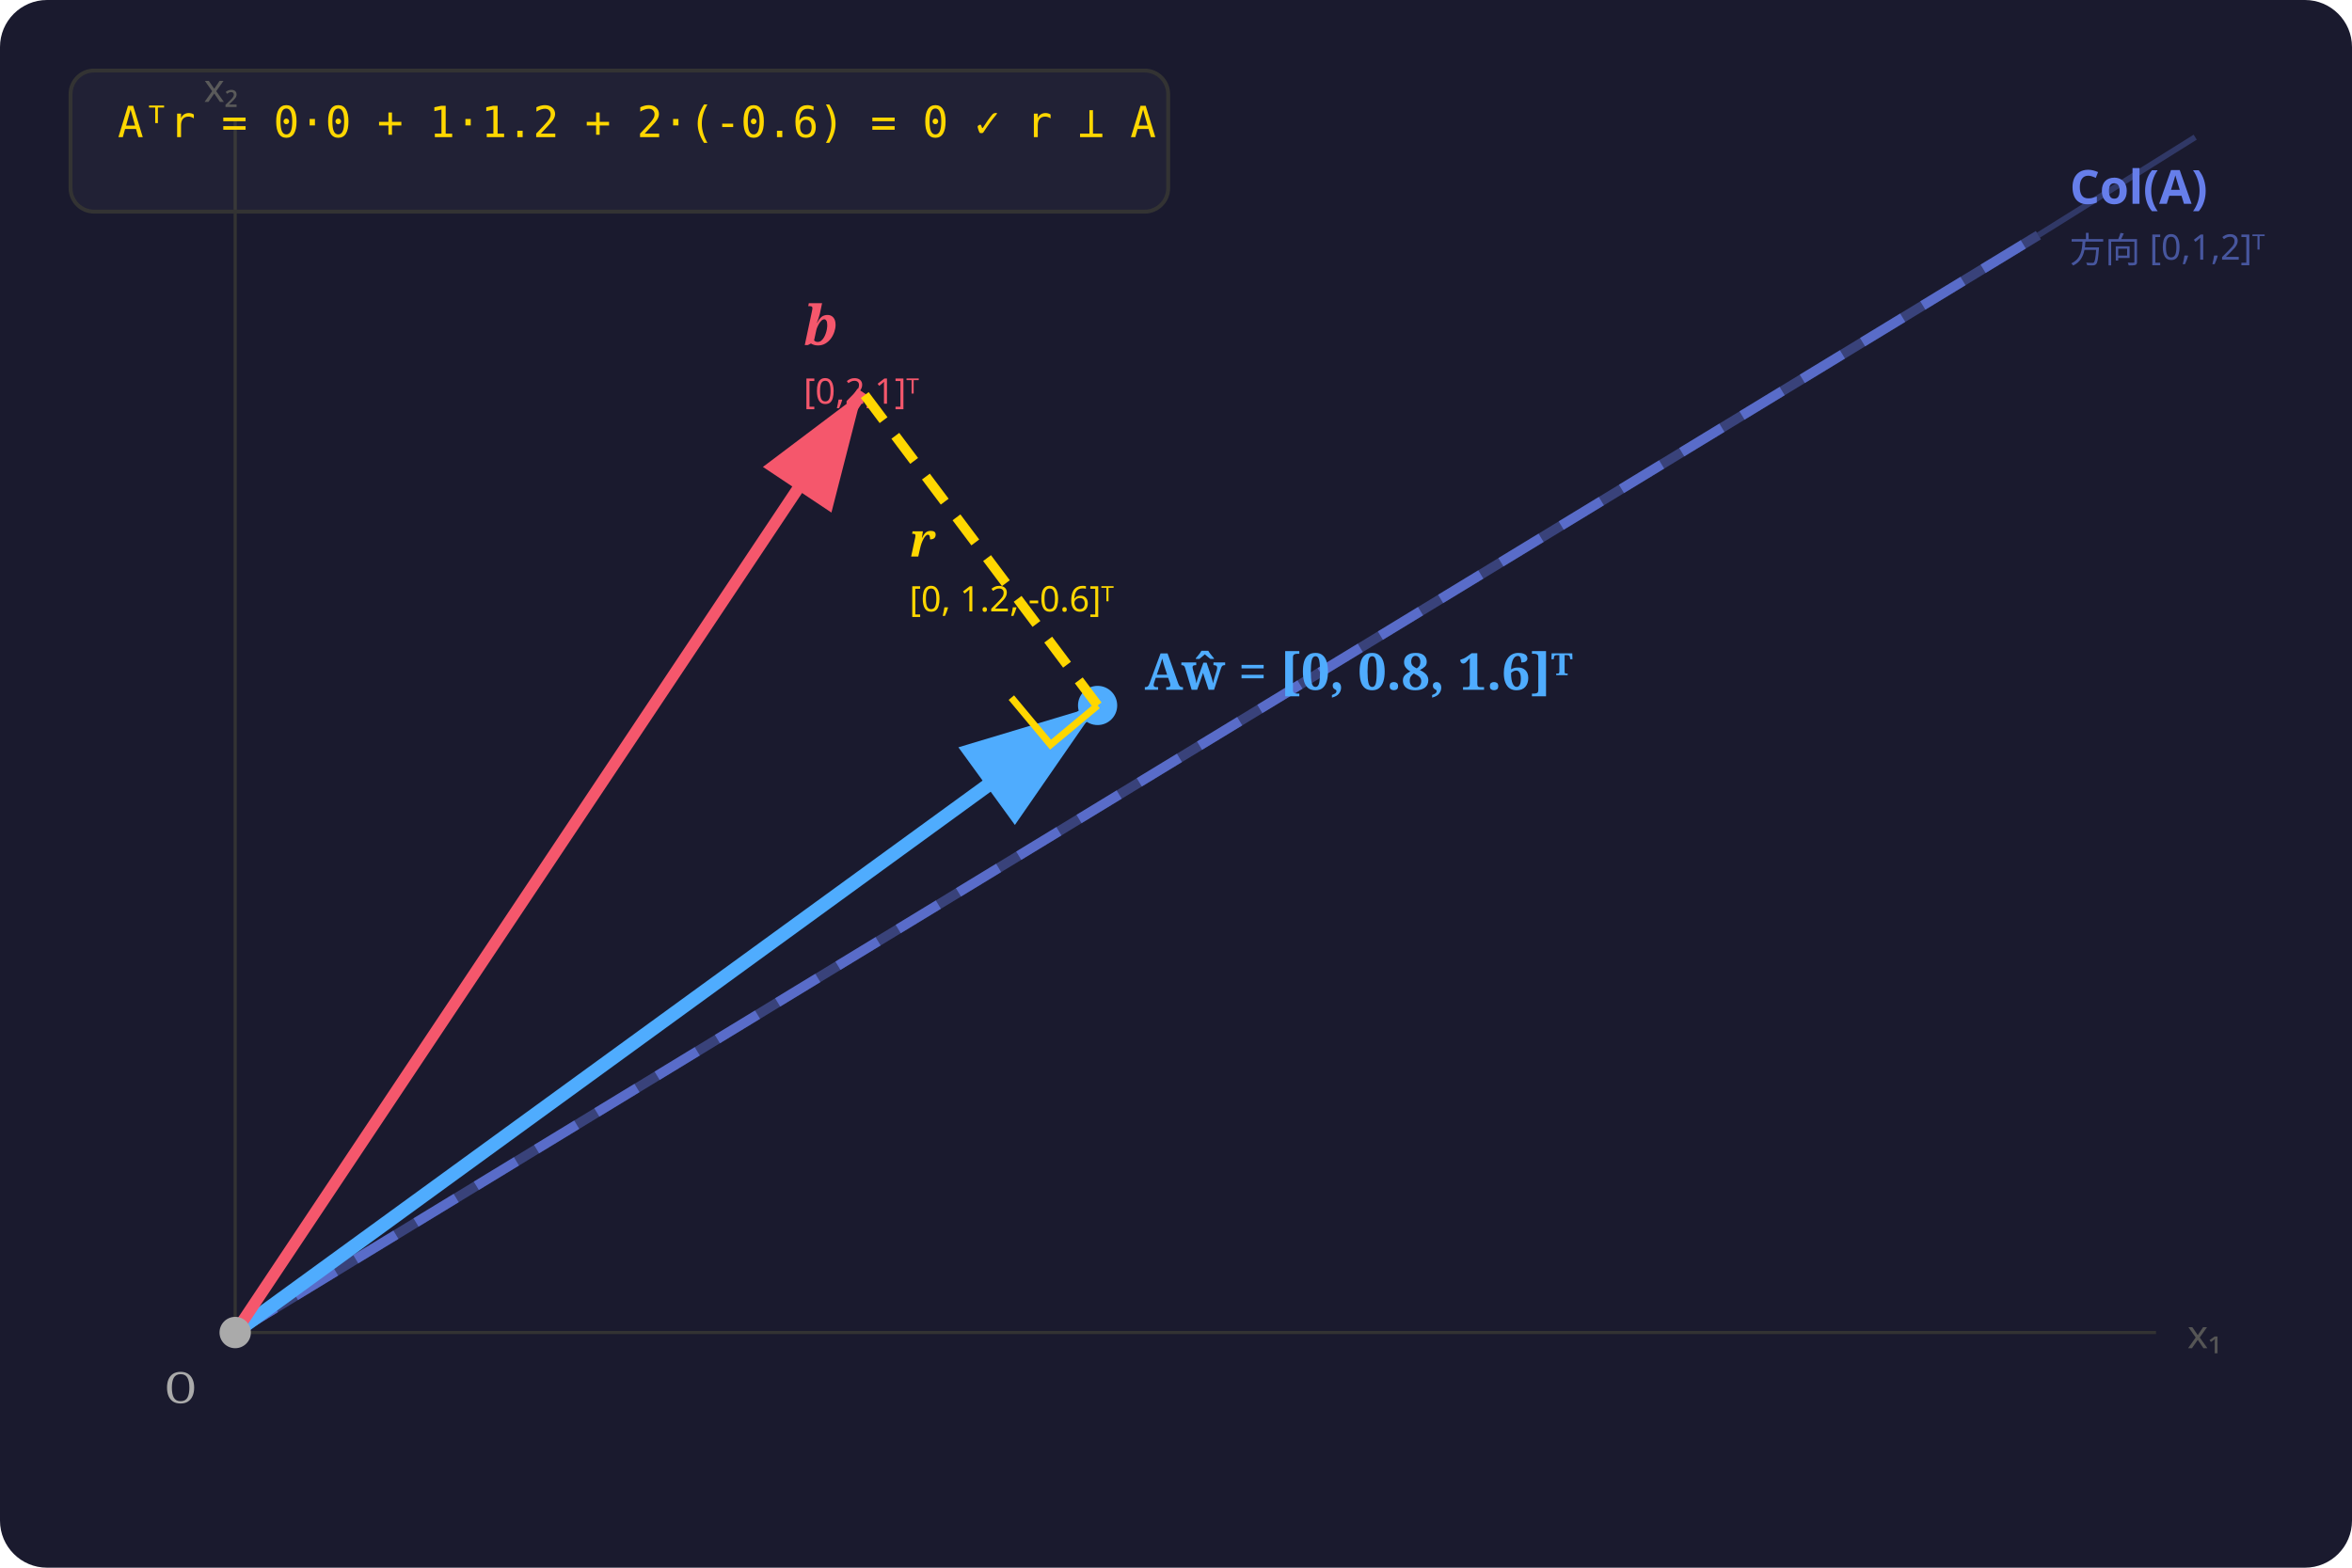
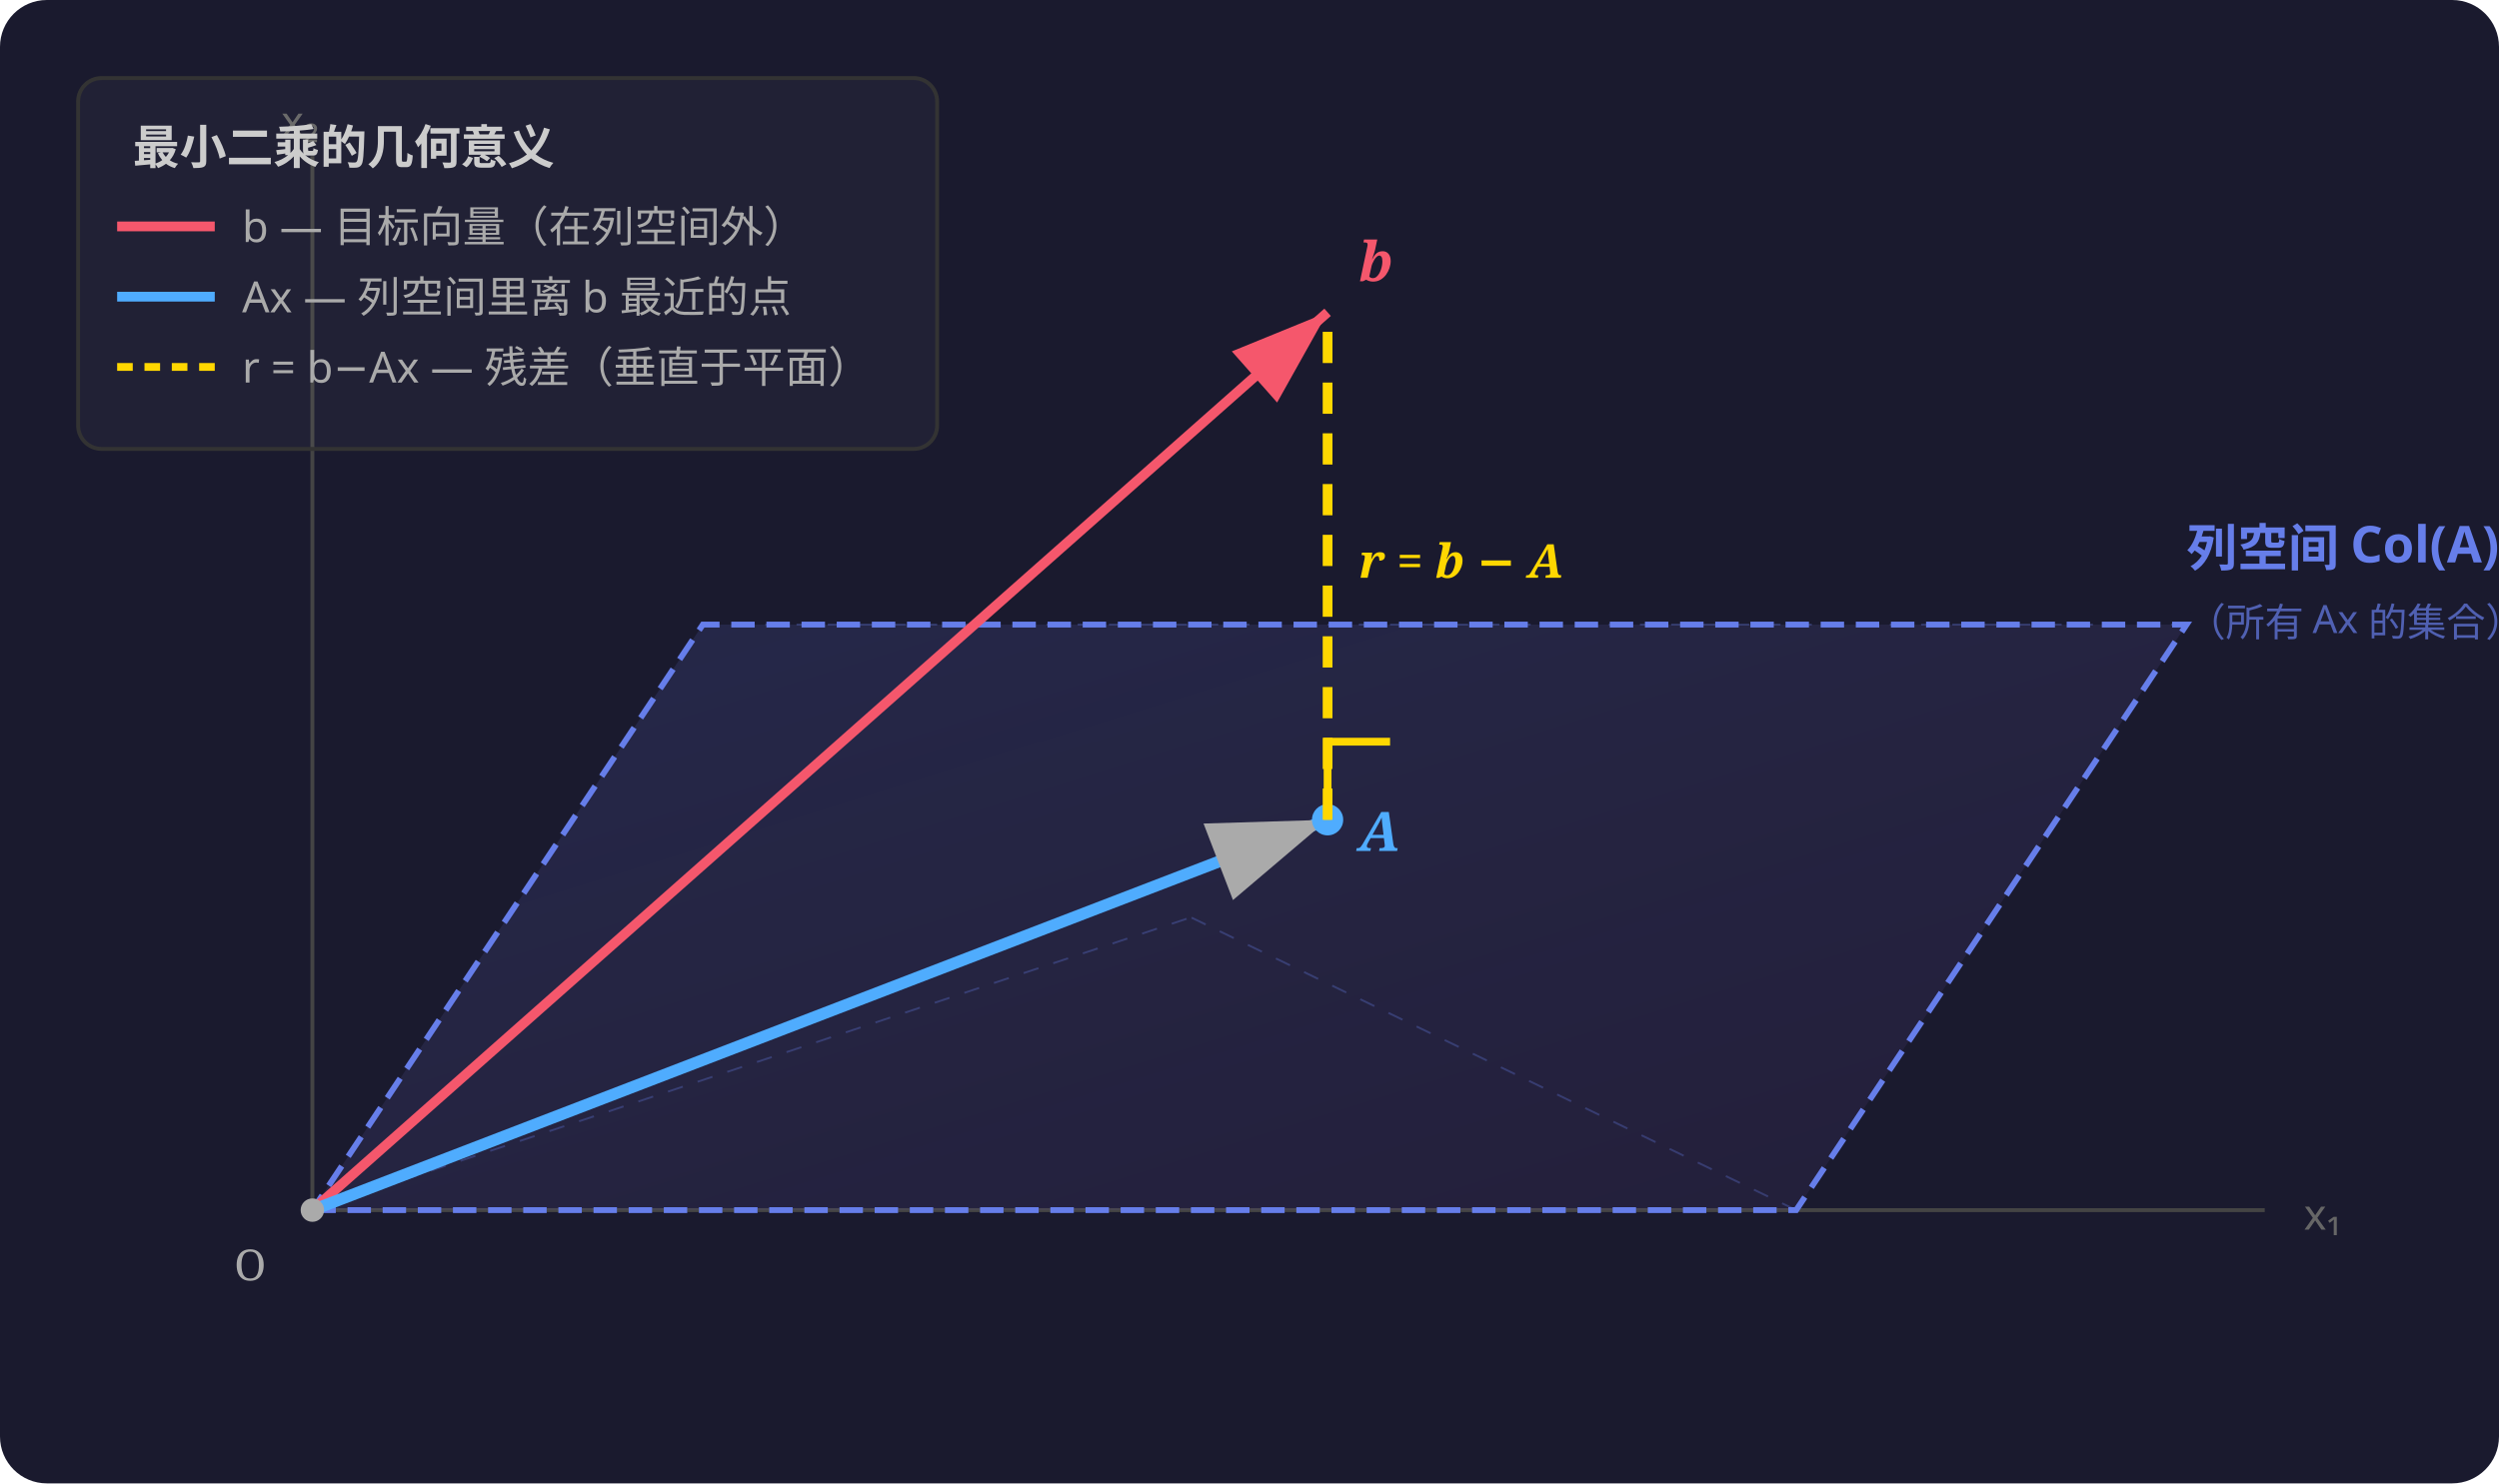
- <svg xmlns="http://www.w3.org/2000/svg" viewBox="0 0 600 400" width="100%" style="max-width:600px">
+ <svg xmlns="http://www.w3.org/2000/svg" viewBox="0 0 640 380" width="100%" style="max-width:640px">
  <defs>
+     <linearGradient id="planeGrad" x1="0" y1="0" x2="1" y2="1">
+       <stop offset="0%" stop-color="#667eea" stop-opacity="0.15" />
+       <stop offset="100%" stop-color="#764ba2" stop-opacity="0.10" />
+     </linearGradient>
    <marker id="arrowHead" markerWidth="10" markerHeight="7" refX="10" refY="3.5" orient="auto">
      <polygon points="0,0 10,3.5 0,7" fill="#aaa" />
    </marker>
-     <marker id="arrowRed" markerWidth="10" markerHeight="7" refX="10" refY="3.5" orient="auto">
+     <marker id="arrowHeadRed" markerWidth="10" markerHeight="7" refX="10" refY="3.5" orient="auto">
      <polygon points="0,0 10,3.5 0,7" fill="#f5576c" />
    </marker>
-     <marker id="arrowBlue" markerWidth="10" markerHeight="7" refX="10" refY="3.5" orient="auto">
-       <polygon points="0,0 10,3.5 0,7" fill="#4facfe" />
-     </marker>
  </defs>
-   <rect width="600" height="400" fill="#1a1a2e" rx="12" />
-   <line x1="60" y1="340" x2="550" y2="340" stroke="#333" stroke-width="0.8" />
-   <line x1="60" y1="340" x2="60" y2="30" stroke="#333" stroke-width="0.8" />
-   <text x="558" y="344" fill="#555" font-size="10" font-family="sans-serif">x₁</text>
-   <text x="52" y="26" fill="#555" font-size="10" font-family="sans-serif">x₂</text>
-   <line x1="60" y1="340" x2="520" y2="60" stroke="#667eea" stroke-width="2.5" stroke-dasharray="12,6" opacity="0.7" />
-   <line x1="60" y1="340" x2="520" y2="60" stroke="#667eea" stroke-width="2.5" opacity="0.4" />
-   <line x1="520" y1="60" x2="560" y2="35" stroke="#667eea" stroke-width="1.5" opacity="0.3" />
-   <text x="528" y="52" fill="#667eea" font-size="12" font-family="sans-serif" font-weight="bold">Col(A)</text>
-   <text x="528" y="67" fill="#667eea" font-size="9" font-family="sans-serif" opacity="0.6">方向 [0,1,2]ᵀ</text>
-   <line x1="60" y1="340" x2="280" y2="180" stroke="#4facfe" stroke-width="3.5" marker-end="url(#arrowBlue)" />
-   <circle cx="280" cy="180" r="5" fill="#4facfe" />
-   <text x="292" y="176" fill="#4facfe" font-size="13" font-family="serif" font-weight="bold">Aŵ = [0, 0.8, 1.6]ᵀ</text>
-   <line x1="60" y1="340" x2="220" y2="100" stroke="#f5576c" stroke-width="3" marker-end="url(#arrowRed)" />
-   <text x="205" y="88" fill="#f5576c" font-size="14" font-family="serif" font-weight="bold" font-style="italic">b</text>
-   <text x="205" y="103" fill="#f5576c" font-size="9" font-family="sans-serif">[0,2,1]ᵀ</text>
-   <line x1="280" y1="180" x2="220" y2="100" stroke="#ffd700" stroke-width="2.5" stroke-dasharray="8,5" />
-   <text x="232" y="142" fill="#ffd700" font-size="12" font-family="serif" font-weight="bold" font-style="italic">r</text>
-   <text x="232" y="156" fill="#ffd700" font-size="9" font-family="sans-serif">[0, 1.2, -0.6]ᵀ</text>
-   <polyline points="280,180 268,190 258,178" fill="none" stroke="#ffd700" stroke-width="1.8" />
-   <circle cx="60" cy="340" r="4" fill="#aaa" />
-   <text x="42" y="358" fill="#aaa" font-size="11" font-family="serif">O</text>
-   <rect x="18" y="18" width="280" height="36" rx="6" fill="#ffffff08" stroke="#333" stroke-width="1" />
-   <text x="30" y="35" fill="#ffd700" font-size="11" font-family="monospace">Aᵀr = 0·0 + 1·1.2 + 2·(-0.6) = 0  ✓  r ⊥ A</text>
+   <rect width="640" height="380" fill="#1a1a2e" rx="12" />
+   <line x1="80" y1="310" x2="580" y2="310" stroke="#444" stroke-width="1" />
+   <line x1="80" y1="310" x2="80" y2="40" stroke="#444" stroke-width="1" />
+   <text x="590" y="315" fill="#666" font-size="11" font-family="sans-serif">x₁</text>
+   <text x="72" y="35" fill="#666" font-size="11" font-family="sans-serif">x₂</text>
+   <polygon points="80,310 460,310 560,160 180,160" fill="url(#planeGrad)" stroke="#667eea" stroke-width="1.5" stroke-dasharray="6,3" />
+   <line x1="80" y1="310" x2="305" y2="235" stroke="#667eea" stroke-width="0.5" stroke-dasharray="4,4" opacity="0.3" />
+   <line x1="180" y1="160" x2="560" y2="160" stroke="#667eea" stroke-width="0.5" stroke-dasharray="4,4" opacity="0.3" />
+   <line x1="460" y1="310" x2="305" y2="235" stroke="#667eea" stroke-width="0.5" stroke-dasharray="4,4" opacity="0.3" />
+   <text x="560" y="145" fill="#667eea" font-size="13" font-family="sans-serif" font-weight="bold">列空间 Col(A)</text>
+   <text x="560" y="163" fill="#667eea" font-size="10" font-family="sans-serif" opacity="0.7">（所有 Ax 的集合）</text>
+   <line x1="80" y1="310" x2="340" y2="80" stroke="#f5576c" stroke-width="2.5" marker-end="url(#arrowHeadRed)" />
+   <text x="348" y="72" fill="#f5576c" font-size="14" font-family="serif" font-weight="bold" font-style="italic">b</text>
+   <line x1="80" y1="310" x2="340" y2="210" stroke="#4facfe" stroke-width="3" marker-end="url(#arrowHead)" />
+   <text x="348" y="218" fill="#4facfe" font-size="14" font-family="serif" font-weight="bold" font-style="italic">A<b>x</b>
+   </text>
+   <circle cx="340" cy="210" r="4" fill="#4facfe" />
+   <line x1="340" y1="210" x2="340" y2="80" stroke="#ffd700" stroke-width="2.5" stroke-dasharray="8,5" />
+   <text x="348" y="148" fill="#ffd700" font-size="12" font-family="serif" font-weight="bold" font-style="italic">r = b − A<b>x</b>
+   </text>
+   <polyline points="340,210 340,190 356,190" fill="none" stroke="#ffd700" stroke-width="2" />
+   <circle cx="80" cy="310" r="3" fill="#aaa" />
+   <text x="60" y="328" fill="#aaa" font-size="11" font-family="serif">O</text>
+   <rect x="20" y="20" width="220" height="95" rx="6" fill="#ffffff08" stroke="#333" stroke-width="1" />
+   <text x="34" y="42" fill="#ccc" font-size="12" font-family="sans-serif" font-weight="bold">最小二乘的几何意义</text>
+   <line x1="30" y1="58" x2="55" y2="58" stroke="#f5576c" stroke-width="2.5" />
+   <text x="62" y="62" fill="#aaa" font-size="11" font-family="sans-serif">b — 目标向量（在列空间外）</text>
+   <line x1="30" y1="76" x2="55" y2="76" stroke="#4facfe" stroke-width="2.5" />
+   <text x="62" y="80" fill="#aaa" font-size="11" font-family="sans-serif">Ax — 列空间里离 b 最近的点</text>
+   <line x1="30" y1="94" x2="55" y2="94" stroke="#ffd700" stroke-width="2" stroke-dasharray="4,3" />
+   <text x="62" y="98" fill="#aaa" font-size="11" font-family="sans-serif">r = b−Ax — 残差（垂直于平面）</text>
</svg>
